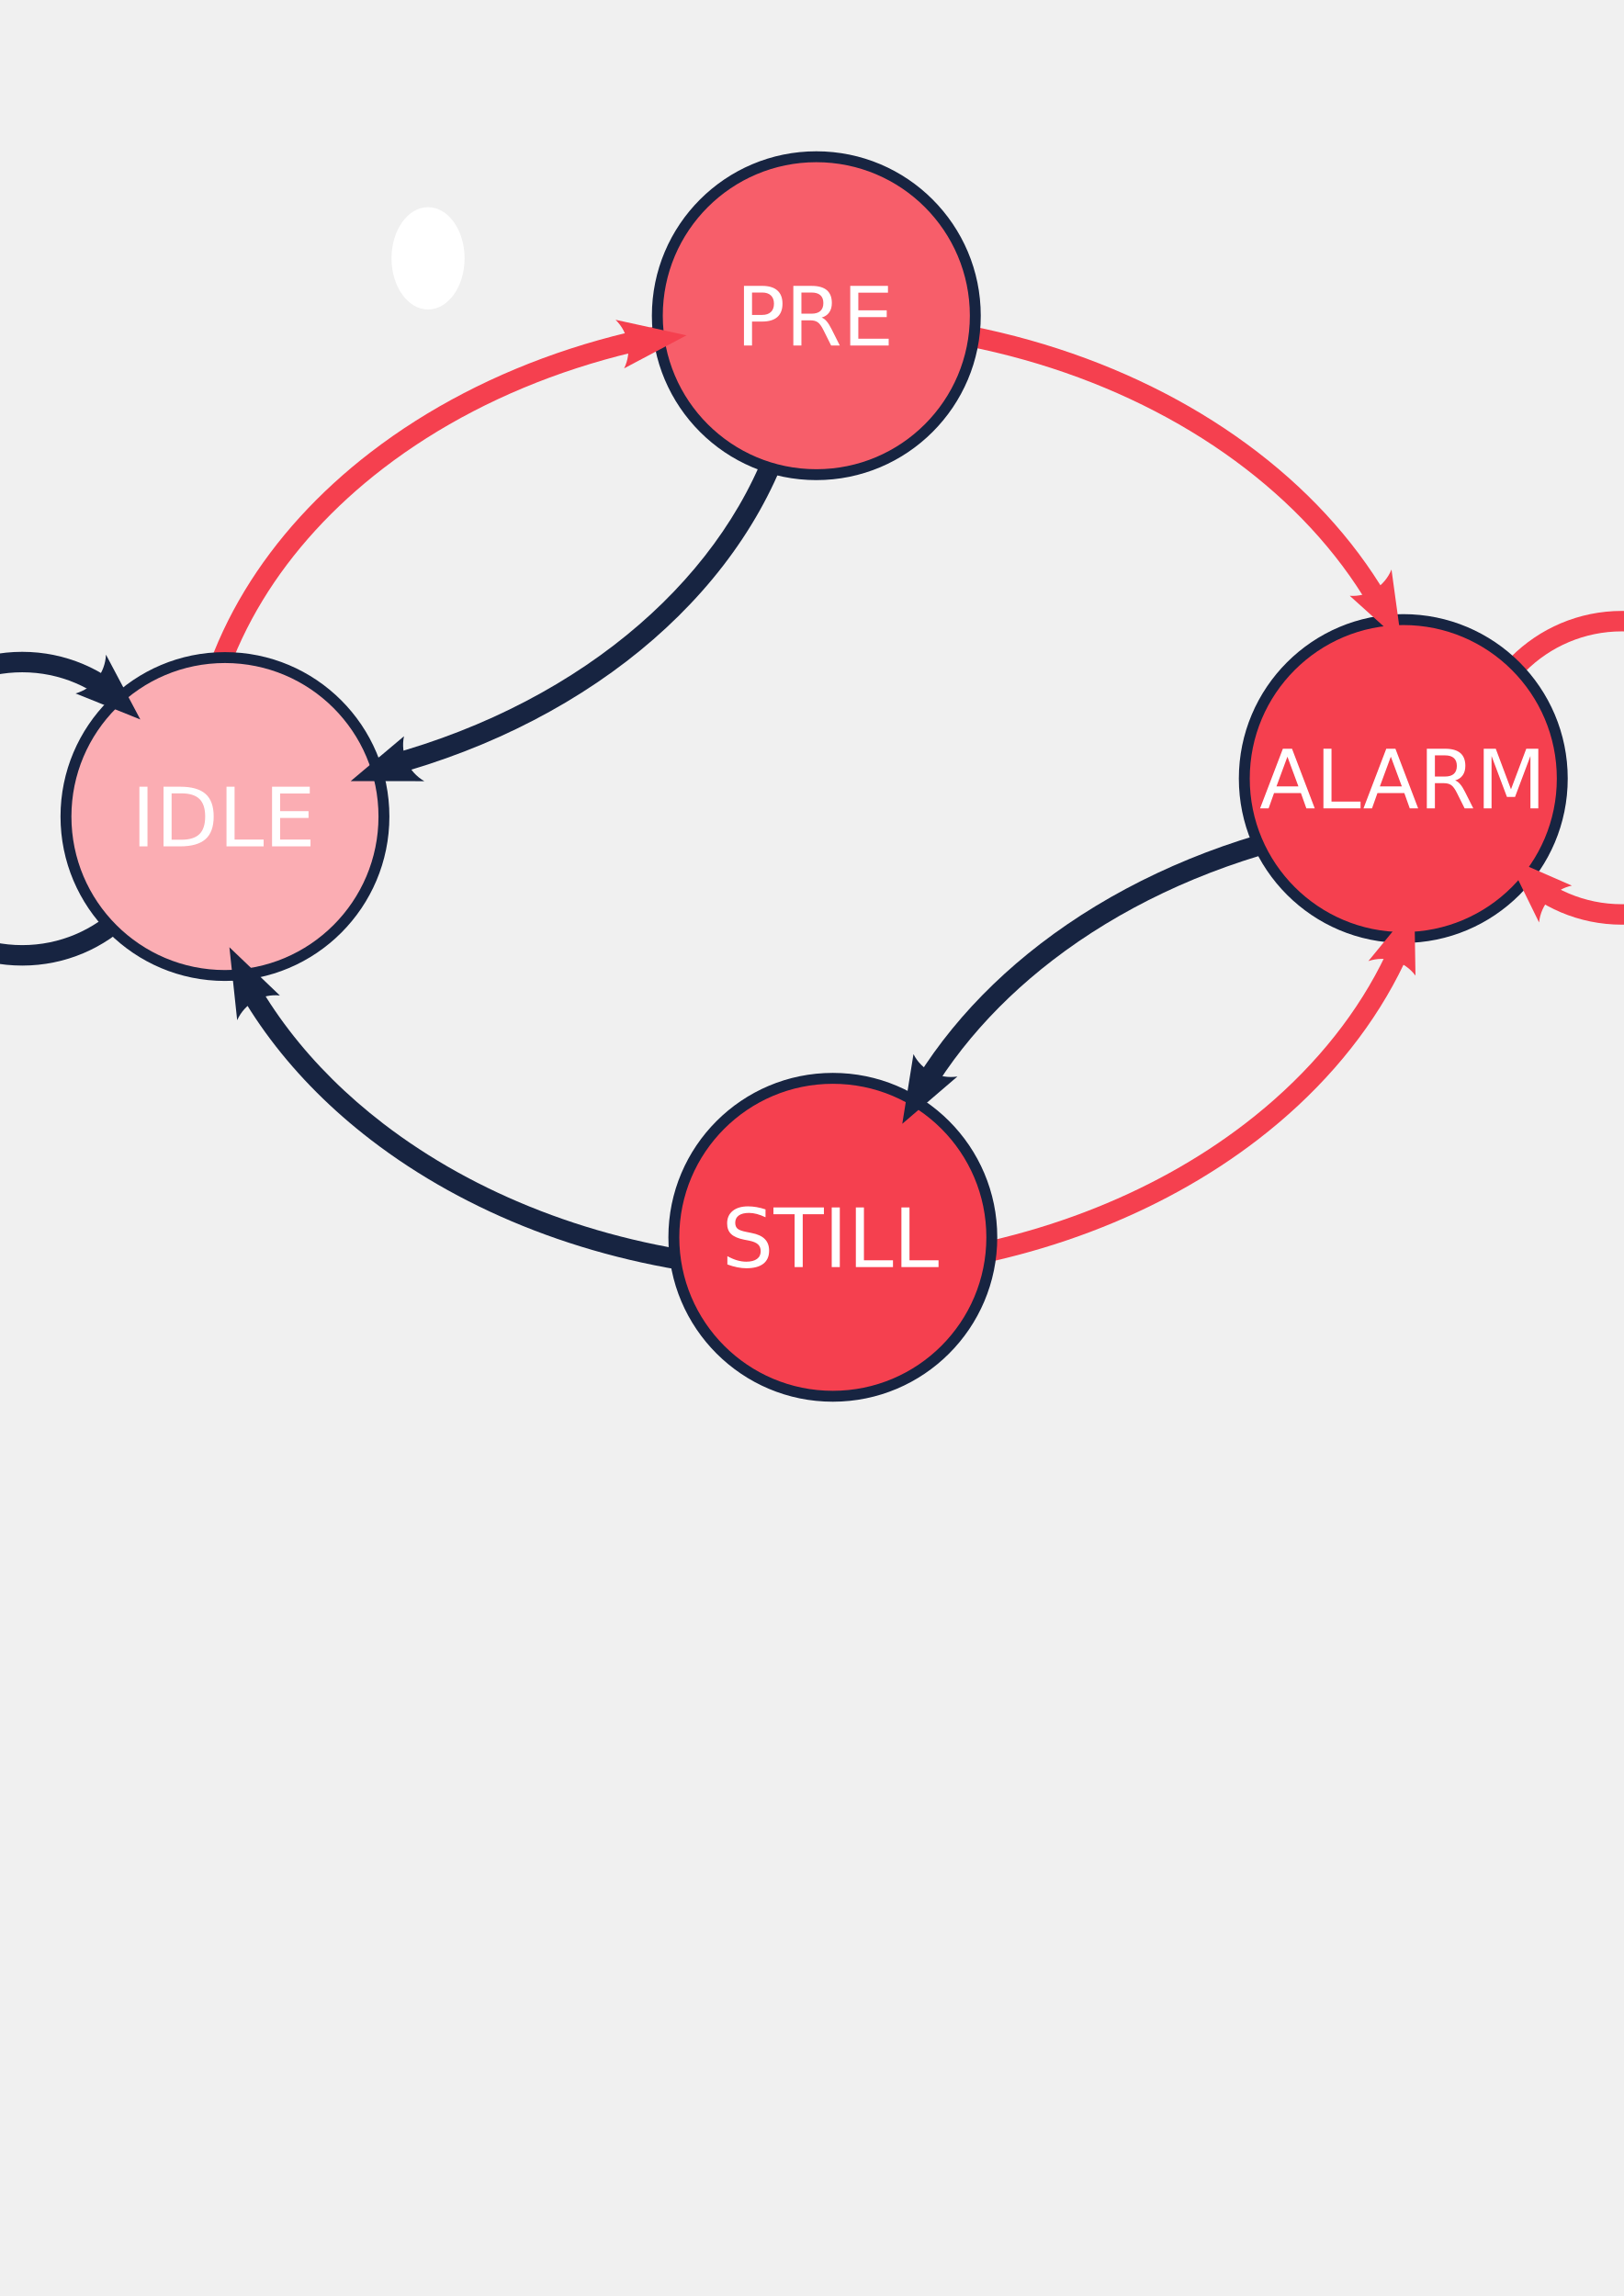
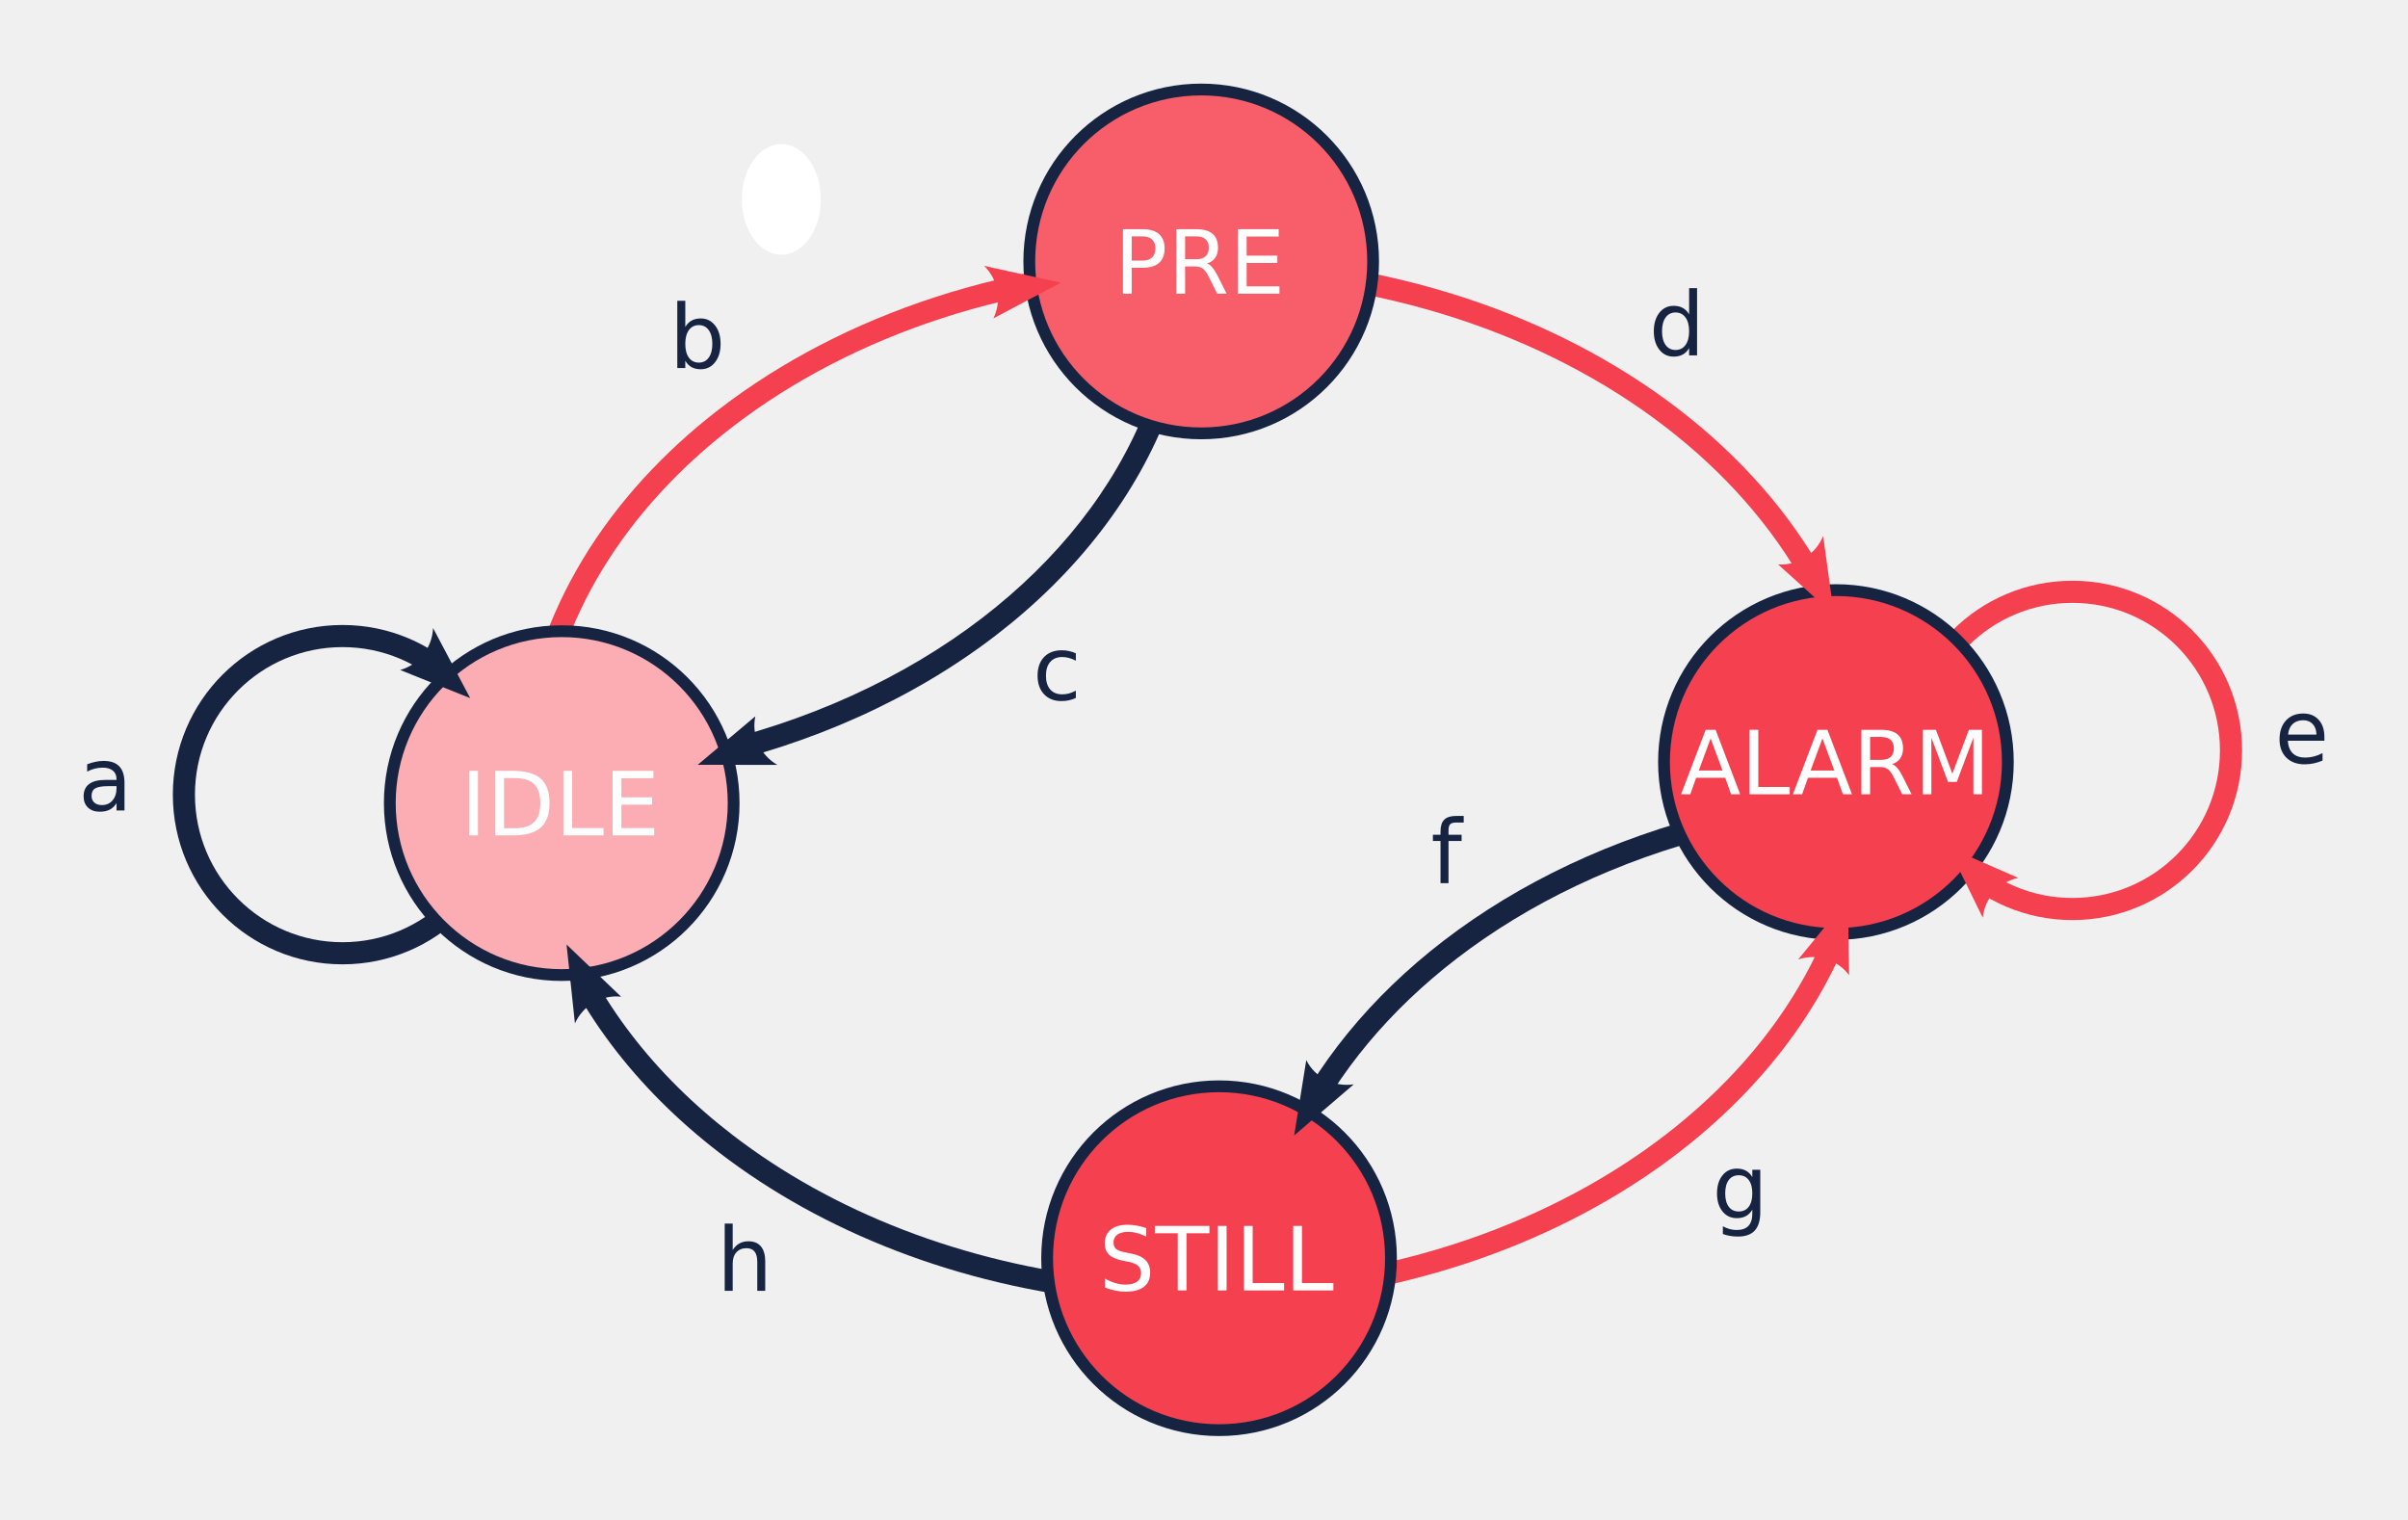
- <svg xmlns="http://www.w3.org/2000/svg" width="210mm" height="297mm" viewBox="0 0 210 297" version="1.1" id="svg8">
+ <svg xmlns="http://www.w3.org/2000/svg" width="288.006mm" height="181.749mm" viewBox="0 0 288.006 181.749" version="1.1" id="svg8">
  <defs id="defs2">
-     <marker style="overflow:visible;" id="marker4548" refX="0.0" refY="0.0" orient="auto">
-       <path transform="scale(0.3) rotate(180) translate(-2.3,0)" d="M 8.719,4.034 L -2.207,0.016 L 8.719,-4.002 C 6.973,-1.63 6.983,1.616 8.719,4.034 z " style="fill-rule:evenodd;stroke-width:0.625;stroke-linejoin:round;stroke:#000000;stroke-opacity:1;fill:#000000;fill-opacity:1" id="path4546" />
+     <marker style="overflow:visible" id="marker4548" refX="0" refY="0" orient="auto">
+       <path transform="matrix(-0.3,0,0,-0.3,0.69,0)" d="M 8.719,4.034 -2.207,0.016 8.719,-4.002 c -1.745,2.372 -1.735,5.617 -6e-7,8.035 z" style="fill:#000000;fill-opacity:1;fill-rule:evenodd;stroke:#000000;stroke-width:0.625;stroke-linejoin:round;stroke-opacity:1" id="path4546" />
    </marker>
-     <marker orient="auto" refY="0.0" refX="0.0" id="marker12260" style="overflow:visible;">
-       <path id="path12258" style="fill-rule:evenodd;stroke-width:0.625;stroke-linejoin:round;stroke:#000000;stroke-opacity:1;fill:#000000;fill-opacity:1" d="M 8.719,4.034 L -2.207,0.016 L 8.719,-4.002 C 6.973,-1.63 6.983,1.616 8.719,4.034 z " transform="scale(0.3) rotate(180) translate(-2.3,0)" />
+     <marker orient="auto" refY="0" refX="0" id="marker12260" style="overflow:visible">
+       <path id="path12258" style="fill:#000000;fill-opacity:1;fill-rule:evenodd;stroke:#000000;stroke-width:0.625;stroke-linejoin:round;stroke-opacity:1" d="M 8.719,4.034 -2.207,0.016 8.719,-4.002 c -1.745,2.372 -1.735,5.617 -6e-7,8.035 z" transform="matrix(-0.3,0,0,-0.3,0.69,0)" />
    </marker>
-     <marker orient="auto" refY="0.0" refX="0.0" id="marker12136" style="overflow:visible">
-       <path id="path12134" style="fill-rule:evenodd;stroke-width:0.625;stroke-linejoin:round;stroke:#000000;stroke-opacity:1;fill:#000000;fill-opacity:1" d="M 8.719,4.034 L -2.207,0.016 L 8.719,-4.002 C 6.973,-1.63 6.983,1.616 8.719,4.034 z " transform="scale(0.3) translate(-2.3,0)" />
+     <marker orient="auto" refY="0" refX="0" id="marker12136" style="overflow:visible">
+       <path id="path12134" style="fill:#000000;fill-opacity:1;fill-rule:evenodd;stroke:#000000;stroke-width:0.625;stroke-linejoin:round;stroke-opacity:1" d="M 8.719,4.034 -2.207,0.016 8.719,-4.002 c -1.745,2.372 -1.735,5.617 -6e-7,8.035 z" transform="matrix(0.3,0,0,0.3,-0.69,0)" />
    </marker>
-     <marker orient="auto" refY="0.0" refX="0.0" id="marker11310" style="overflow:visible;">
-       <path id="path11308" style="fill-rule:evenodd;stroke-width:0.625;stroke-linejoin:round;stroke:#000000;stroke-opacity:1;fill:#000000;fill-opacity:1" d="M 8.719,4.034 L -2.207,0.016 L 8.719,-4.002 C 6.973,-1.63 6.983,1.616 8.719,4.034 z " transform="scale(0.3) rotate(180) translate(-2.3,0)" />
+     <marker orient="auto" refY="0" refX="0" id="marker11310" style="overflow:visible">
+       <path id="path11308" style="fill:#000000;fill-opacity:1;fill-rule:evenodd;stroke:#000000;stroke-width:0.625;stroke-linejoin:round;stroke-opacity:1" d="M 8.719,4.034 -2.207,0.016 8.719,-4.002 c -1.745,2.372 -1.735,5.617 -6e-7,8.035 z" transform="matrix(-0.3,0,0,-0.3,0.69,0)" />
    </marker>
-     <marker style="overflow:visible;" id="marker6708" refX="0.0" refY="0.0" orient="auto">
-       <path transform="scale(0.3) rotate(180) translate(-2.3,0)" d="M 8.719,4.034 L -2.207,0.016 L 8.719,-4.002 C 6.973,-1.63 6.983,1.616 8.719,4.034 z " style="fill-rule:evenodd;stroke-width:0.625;stroke-linejoin:round;stroke:#000000;stroke-opacity:1;fill:#000000;fill-opacity:1" id="path6706" />
+     <marker style="overflow:visible" id="marker6708" refX="0" refY="0" orient="auto">
+       <path transform="matrix(-0.3,0,0,-0.3,0.69,0)" d="M 8.719,4.034 -2.207,0.016 8.719,-4.002 c -1.745,2.372 -1.735,5.617 -6e-7,8.035 z" style="fill:#000000;fill-opacity:1;fill-rule:evenodd;stroke:#000000;stroke-width:0.625;stroke-linejoin:round;stroke-opacity:1" id="path6706" />
    </marker>
-     <marker orient="auto" refY="0.0" refX="0.0" id="Arrow2Sstart" style="overflow:visible">
-       <path id="path4584" style="fill-rule:evenodd;stroke-width:0.625;stroke-linejoin:round;stroke:#000000;stroke-opacity:1;fill:#000000;fill-opacity:1" d="M 8.719,4.034 L -2.207,0.016 L 8.719,-4.002 C 6.973,-1.63 6.983,1.616 8.719,4.034 z " transform="scale(0.3) translate(-2.3,0)" />
+     <marker orient="auto" refY="0" refX="0" id="Arrow2Sstart" style="overflow:visible">
+       <path id="path4584" style="fill:#000000;fill-opacity:1;fill-rule:evenodd;stroke:#000000;stroke-width:0.625;stroke-linejoin:round;stroke-opacity:1" d="M 8.719,4.034 -2.207,0.016 8.719,-4.002 c -1.745,2.372 -1.735,5.617 -6e-7,8.035 z" transform="matrix(0.3,0,0,0.3,-0.69,0)" />
    </marker>
-     <marker style="overflow:visible;" id="marker6334" refX="0.0" refY="0.0" orient="auto">
-       <path transform="scale(0.3) rotate(180) translate(-2.3,0)" d="M 8.719,4.034 L -2.207,0.016 L 8.719,-4.002 C 6.973,-1.63 6.983,1.616 8.719,4.034 z " style="fill-rule:evenodd;stroke-width:0.625;stroke-linejoin:round;stroke:#000000;stroke-opacity:1;fill:#000000;fill-opacity:1" id="path6332" />
+     <marker style="overflow:visible" id="marker6334" refX="0" refY="0" orient="auto">
+       <path transform="matrix(-0.3,0,0,-0.3,0.69,0)" d="M 8.719,4.034 -2.207,0.016 8.719,-4.002 c -1.745,2.372 -1.735,5.617 -6e-7,8.035 z" style="fill:#000000;fill-opacity:1;fill-rule:evenodd;stroke:#000000;stroke-width:0.625;stroke-linejoin:round;stroke-opacity:1" id="path6332" />
    </marker>
-     <marker style="overflow:visible;" id="marker5056" refX="0.0" refY="0.0" orient="auto">
-       <path transform="scale(0.3) rotate(180) translate(-2.3,0)" d="M 8.719,4.034 L -2.207,0.016 L 8.719,-4.002 C 6.973,-1.63 6.983,1.616 8.719,4.034 z " style="fill-rule:evenodd;stroke-width:0.625;stroke-linejoin:round;stroke:#000000;stroke-opacity:1;fill:#000000;fill-opacity:1" id="path5054" />
-     </marker>
-     <marker orient="auto" refY="0.0" refX="0.0" id="Arrow2Send" style="overflow:visible;">
-       <path id="path4587" style="fill-rule:evenodd;stroke-width:0.625;stroke-linejoin:round;stroke:#000000;stroke-opacity:1;fill:#000000;fill-opacity:1" d="M 8.719,4.034 L -2.207,0.016 L 8.719,-4.002 C 6.973,-1.63 6.983,1.616 8.719,4.034 z " transform="scale(0.3) rotate(180) translate(-2.3,0)" />
+     <marker style="overflow:visible" id="marker5056" refX="0" refY="0" orient="auto">
+       <path transform="matrix(-0.3,0,0,-0.3,0.69,0)" d="M 8.719,4.034 -2.207,0.016 8.719,-4.002 c -1.745,2.372 -1.735,5.617 -6e-7,8.035 z" style="fill:#000000;fill-opacity:1;fill-rule:evenodd;stroke:#000000;stroke-width:0.625;stroke-linejoin:round;stroke-opacity:1" id="path5054" />
    </marker>
  </defs>
-   <g id="layer1">
+   <g id="layer1" transform="translate(38.09057,-9.570156)">
    <path style="color:#000000;font-style:normal;font-variant:normal;font-weight:normal;font-stretch:normal;font-size:medium;line-height:normal;font-family:sans-serif;font-variant-ligatures:normal;font-variant-position:normal;font-variant-caps:normal;font-variant-numeric:normal;font-variant-alternates:normal;font-feature-settings:normal;text-indent:0;text-align:start;text-decoration:none;text-decoration-line:none;text-decoration-style:solid;text-decoration-color:#000000;letter-spacing:normal;word-spacing:normal;text-transform:none;writing-mode:lr-tb;direction:ltr;text-orientation:mixed;dominant-baseline:auto;baseline-shift:baseline;text-anchor:start;white-space:normal;shape-padding:0;clip-rule:nonzero;display:inline;overflow:visible;visibility:visible;opacity:1;isolation:auto;mix-blend-mode:normal;color-interpolation:sRGB;color-interpolation-filters:linearRGB;solid-color:#000000;solid-opacity:1;vector-effect:none;fill:#172441;fill-opacity:1;fill-rule:nonzero;stroke:none;stroke-width:10;stroke-linecap:butt;stroke-linejoin:miter;stroke-miterlimit:4;stroke-dasharray:none;stroke-dashoffset:0;stroke-opacity:1;color-rendering:auto;image-rendering:auto;shape-rendering:auto;text-rendering:auto;enable-background:accumulate" d="m 100.998,449.84 c 14.147,41.396 42.372,78.306 80.293,107.441 46.567,35.779 107.786,60.002 176.02,66.963 v -10.062 c -66.092,-6.932 -125.22,-30.477 -169.928,-64.828 -35.612,-27.362 -62.037,-61.464 -75.809,-99.514 z" transform="scale(0.2645833)" id="path4539" />
    <path style="color:#000000;font-style:normal;font-variant:normal;font-weight:normal;font-stretch:normal;font-size:medium;line-height:normal;font-family:sans-serif;font-variant-ligatures:normal;font-variant-position:normal;font-variant-caps:normal;font-variant-numeric:normal;font-variant-alternates:normal;font-feature-settings:normal;text-indent:0;text-align:start;text-decoration:none;text-decoration-line:none;text-decoration-style:solid;text-decoration-color:#000000;letter-spacing:normal;word-spacing:normal;text-transform:none;writing-mode:lr-tb;direction:ltr;text-orientation:mixed;dominant-baseline:auto;baseline-shift:baseline;text-anchor:start;white-space:normal;shape-padding:0;clip-rule:nonzero;display:inline;overflow:visible;visibility:visible;opacity:1;isolation:auto;mix-blend-mode:normal;color-interpolation:sRGB;color-interpolation-filters:linearRGB;solid-color:#000000;solid-opacity:1;vector-effect:none;fill:#f5404f;fill-opacity:1;fill-rule:nonzero;stroke:none;stroke-width:10;stroke-linecap:butt;stroke-linejoin:miter;stroke-miterlimit:4;stroke-dasharray:none;stroke-dashoffset:0;stroke-opacity:1;color-rendering:auto;image-rendering:auto;shape-rendering:auto;text-rendering:auto;enable-background:accumulate" d="m 398.002,151.986 c -84.479,0 -161.055,26.265 -216.711,69.027 -50.715,38.966 -84.108,91.835 -89.639,150.752 h 10.039 c 5.487,-55.448 37.022,-105.421 85.691,-142.816 53.707,-41.265 128.216,-66.969 210.619,-66.969 82.403,-1e-5 156.906,25.703 210.613,66.969 53.707,41.265 86.553,97.849 86.553,160.201 0,62.353 -32.846,118.938 -86.553,160.203 -45.533,34.985 -106.018,58.771 -173.588,65.203 v 10.043 c 69.706,-6.455 132.286,-30.899 179.686,-67.318 55.656,-42.763 90.457,-102.261 90.457,-168.131 4e-5,-65.87 -34.801,-125.374 -90.457,-168.137 -55.656,-42.763 -132.232,-69.027 -216.711,-69.027 z" transform="scale(0.2645833)" id="path6965" />
    <circle r="18.97" cy="104.61" cx="2.874" id="circle6936" style="fill:none;fill-opacity:1;stroke:#172441;stroke-width:2.646;stroke-miterlimit:4;stroke-dasharray:none;stroke-opacity:1" />
    <circle style="fill:none;fill-opacity:1;stroke:#f5404f;stroke-width:2.646;stroke-miterlimit:4;stroke-dasharray:none;stroke-opacity:1" id="path6934" cx="209.777" cy="99.318" r="18.97" />
    <path style="color:#000000;font-style:normal;font-variant:normal;font-weight:normal;font-stretch:normal;font-size:medium;line-height:normal;font-family:sans-serif;font-variant-ligatures:normal;font-variant-position:normal;font-variant-caps:normal;font-variant-numeric:normal;font-variant-alternates:normal;font-feature-settings:normal;text-indent:0;text-align:start;text-decoration:none;text-decoration-line:none;text-decoration-style:solid;text-decoration-color:#000000;letter-spacing:normal;word-spacing:normal;text-transform:none;writing-mode:lr-tb;direction:ltr;text-orientation:mixed;dominant-baseline:auto;baseline-shift:baseline;text-anchor:start;white-space:normal;shape-padding:0;clip-rule:nonzero;display:inline;overflow:visible;visibility:visible;opacity:1;isolation:auto;mix-blend-mode:normal;color-interpolation:sRGB;color-interpolation-filters:linearRGB;solid-color:#000000;solid-opacity:1;vector-effect:none;fill:#172441;fill-opacity:1;fill-rule:nonzero;stroke:none;stroke-width:10;stroke-linecap:butt;stroke-linejoin:miter;stroke-miterlimit:4;stroke-dasharray:none;stroke-dashoffset:0;stroke-opacity:1;color-rendering:auto;image-rendering:auto;shape-rendering:auto;text-rendering:auto;enable-background:accumulate" d="m 632.143,403.498 c -47.092,11.543 -89.299,31.607 -123.566,57.936 -32.625,25.067 -58.067,55.89 -73.549,90.371 h 10.967 c 14.877,-31.191 38.479,-59.238 68.678,-82.441 32.492,-24.965 72.609,-44.217 117.471,-55.543 z" transform="scale(0.2645833)" id="path6858" />
    <path style="color:#000000;font-style:normal;font-variant:normal;font-weight:normal;font-stretch:normal;font-size:medium;line-height:normal;font-family:sans-serif;font-variant-ligatures:normal;font-variant-position:normal;font-variant-caps:normal;font-variant-numeric:normal;font-variant-alternates:normal;font-feature-settings:normal;text-indent:0;text-align:start;text-decoration:none;text-decoration-line:none;text-decoration-style:solid;text-decoration-color:#000000;letter-spacing:normal;word-spacing:normal;text-transform:none;writing-mode:lr-tb;direction:ltr;text-orientation:mixed;dominant-baseline:auto;baseline-shift:baseline;text-anchor:start;white-space:normal;shape-padding:0;clip-rule:nonzero;display:inline;overflow:visible;visibility:visible;opacity:1;isolation:auto;mix-blend-mode:normal;color-interpolation:sRGB;color-interpolation-filters:linearRGB;solid-color:#000000;solid-opacity:1;vector-effect:none;fill:#172441;fill-opacity:1;fill-rule:nonzero;stroke:none;stroke-width:10;stroke-linecap:butt;stroke-linejoin:miter;stroke-miterlimit:4;stroke-dasharray:none;stroke-dashoffset:0;stroke-opacity:1;color-rendering:auto;image-rendering:auto;shape-rendering:auto;text-rendering:auto;enable-background:accumulate" d="m 373.939,221.092 c -14.239,35.977 -39.859,68.243 -73.857,94.365 -35.173,27.025 -79.266,47.368 -128.654,58.193 v 10.236 c 51.599,-10.989 97.79,-32.102 134.75,-60.5 36.342,-27.923 63.782,-62.986 78.455,-102.295 z" transform="scale(0.2645833)" id="path6864" />
-     <flowRoot xml:space="preserve" id="flowRoot4538" style="fill:black;stroke:none;stroke-opacity:1;stroke-width:1px;stroke-linejoin:miter;stroke-linecap:butt;fill-opacity:1;font-family:sans-serif;font-style:normal;font-weight:normal;font-size:40px;line-height:125%;letter-spacing:0px;word-spacing:0px">
+     <flowRoot xml:space="preserve" id="flowRoot4538" style="font-style:normal;font-weight:normal;font-size:40px;line-height:125%;font-family:sans-serif;letter-spacing:0px;word-spacing:0px;fill:#000000;fill-opacity:1;stroke:none;stroke-width:1px;stroke-linecap:butt;stroke-linejoin:miter;stroke-opacity:1">
      <flowRegion id="flowRegion4540">
        <rect id="rect4542" width="237.143" height="317.143" x="541.429" y="142.52" />
      </flowRegion>
      <flowPara id="flowPara4544" />
    </flowRoot>
-     <path style="fill:none;fill-rule:evenodd;stroke:#000000;stroke-width:2.646;stroke-linecap:butt;stroke-linejoin:miter;stroke-miterlimit:4;stroke-dasharray:none;stroke-opacity:1;marker-end:url(#Arrow2Send)" d="m 297.952,88.884 c 0,0 2.584,-12.343 15.539,-21.987 12.379,-9.215 30.763,-7.117 30.763,-7.117" id="path4552" />
-     <ellipse style="fill:#ffffff;fill-opacity:1;stroke:none;stroke-width:2.646;stroke-miterlimit:4;stroke-dasharray:none;stroke-opacity:1" id="path12486" cx="423.716" cy="134.5" rx="1.134" ry="29.482" />
-     <ellipse style="fill:#ffffff;fill-opacity:1;stroke:none;stroke-width:2.646;stroke-miterlimit:4;stroke-dasharray:none;stroke-opacity:1" id="path12488" cx="425.795" cy="130.72" rx="2.457" ry="2.646" />
-     <ellipse style="fill:#ffffff;fill-opacity:1;stroke:none;stroke-width:2.646;stroke-miterlimit:4;stroke-dasharray:none;stroke-opacity:1" id="path12490" cx="447.907" cy="154.533" rx="24.568" ry="21.167" />
    <ellipse style="fill:#ffffff;fill-opacity:1;stroke:none;stroke-width:2.646;stroke-miterlimit:4;stroke-dasharray:none;stroke-opacity:1" id="path12492" cx="55.362" cy="33.416" rx="4.725" ry="6.615" />
-     <path id="path16451" d="m 409.559,71.527 c -13.454,2.936 -25.498,8.481 -35.16,15.904 -4.017,3.086 -7.62,6.505 -10.74,10.194 l 2.038,1.677 c 2.987,-3.524 6.444,-6.8 10.314,-9.773 9.32,-7.161 21.008,-12.551 34.101,-15.412 z" style="color:#000000;font-style:normal;font-variant:normal;font-weight:normal;font-stretch:normal;font-size:medium;line-height:normal;font-family:sans-serif;font-variant-ligatures:normal;font-variant-position:normal;font-variant-caps:normal;font-variant-numeric:normal;font-variant-alternates:normal;font-feature-settings:normal;text-indent:0;text-align:start;text-decoration:none;text-decoration-line:none;text-decoration-style:solid;text-decoration-color:#000000;letter-spacing:normal;word-spacing:normal;text-transform:none;writing-mode:lr-tb;direction:ltr;text-orientation:mixed;dominant-baseline:auto;baseline-shift:baseline;text-anchor:start;white-space:normal;shape-padding:0;clip-rule:nonzero;display:inline;overflow:visible;visibility:visible;opacity:1;isolation:auto;mix-blend-mode:normal;color-interpolation:sRGB;color-interpolation-filters:linearRGB;solid-color:#000000;solid-opacity:1;vector-effect:none;fill:#000000;fill-opacity:1;fill-rule:nonzero;stroke:none;stroke-width:2.646;stroke-linecap:butt;stroke-linejoin:miter;stroke-miterlimit:4;stroke-dasharray:none;stroke-dashoffset:0;stroke-opacity:1;color-rendering:auto;image-rendering:auto;shape-rendering:auto;text-rendering:auto;enable-background:accumulate" />
-     <path id="path16449" d="m 459.436,72.902 -0.753,2.54 c 10.942,3.055 20.742,7.912 28.78,14.088 5.425,4.168 10.042,8.929 13.681,14.138 l 2.125,-1.565 c -3.8,-5.429 -8.598,-10.371 -14.195,-14.671 -8.319,-6.392 -18.407,-11.39 -29.639,-14.53 z" style="color:#000000;font-style:normal;font-variant:normal;font-weight:normal;font-stretch:normal;font-size:medium;line-height:normal;font-family:sans-serif;font-variant-ligatures:normal;font-variant-position:normal;font-variant-caps:normal;font-variant-numeric:normal;font-variant-alternates:normal;font-feature-settings:normal;text-indent:0;text-align:start;text-decoration:none;text-decoration-line:none;text-decoration-style:solid;text-decoration-color:#000000;letter-spacing:normal;word-spacing:normal;text-transform:none;writing-mode:lr-tb;direction:ltr;text-orientation:mixed;dominant-baseline:auto;baseline-shift:baseline;text-anchor:start;white-space:normal;shape-padding:0;clip-rule:nonzero;display:inline;overflow:visible;visibility:visible;opacity:1;isolation:auto;mix-blend-mode:normal;color-interpolation:sRGB;color-interpolation-filters:linearRGB;solid-color:#000000;solid-opacity:1;vector-effect:none;fill:#000000;fill-opacity:1;fill-rule:nonzero;stroke:none;stroke-width:2.646;stroke-linecap:butt;stroke-linejoin:miter;stroke-miterlimit:4;stroke-dasharray:none;stroke-dashoffset:0;stroke-opacity:1;color-rendering:auto;image-rendering:auto;shape-rendering:auto;text-rendering:auto;enable-background:accumulate" />
-     <path id="path16443" d="m 354.843,144.498 -2.535,0.744 c 3.378,12.061 11.231,22.815 22.091,31.159 7.543,5.795 16.54,10.442 26.523,13.6 l 0.753,-2.54 c -9.689,-3.071 -18.398,-7.574 -25.666,-13.158 -10.495,-8.063 -17.972,-18.339 -21.168,-29.805 z" style="color:#000000;font-style:normal;font-variant:normal;font-weight:normal;font-stretch:normal;font-size:medium;line-height:normal;font-family:sans-serif;font-variant-ligatures:normal;font-variant-position:normal;font-variant-caps:normal;font-variant-numeric:normal;font-variant-alternates:normal;font-feature-settings:normal;text-indent:0;text-align:start;text-decoration:none;text-decoration-line:none;text-decoration-style:solid;text-decoration-color:#000000;letter-spacing:normal;word-spacing:normal;text-transform:none;writing-mode:lr-tb;direction:ltr;text-orientation:mixed;dominant-baseline:auto;baseline-shift:baseline;text-anchor:start;white-space:normal;shape-padding:0;clip-rule:nonzero;display:inline;overflow:visible;visibility:visible;opacity:1;isolation:auto;mix-blend-mode:normal;color-interpolation:sRGB;color-interpolation-filters:linearRGB;solid-color:#000000;solid-opacity:1;vector-effect:none;fill:#000000;fill-opacity:1;fill-rule:nonzero;stroke:none;stroke-width:2.646;stroke-linecap:butt;stroke-linejoin:miter;stroke-miterlimit:4;stroke-dasharray:none;stroke-dashoffset:0;stroke-opacity:1;color-rendering:auto;image-rendering:auto;shape-rendering:auto;text-rendering:auto;enable-background:accumulate" />
-     <path id="path16441" d="m 504.15,155.361 c -3.945,7.106 -9.635,13.524 -16.687,18.942 -10.058,7.728 -22.877,13.39 -37.239,16.04 l 0.452,2.609 c 14.76,-2.717 27.968,-8.538 38.398,-16.551 7.288,-5.6 13.222,-12.286 17.36,-19.722 z" style="color:#000000;font-style:normal;font-variant:normal;font-weight:normal;font-stretch:normal;font-size:medium;line-height:normal;font-family:sans-serif;font-variant-ligatures:normal;font-variant-position:normal;font-variant-caps:normal;font-variant-numeric:normal;font-variant-alternates:normal;font-feature-settings:normal;text-indent:0;text-align:start;text-decoration:none;text-decoration-line:none;text-decoration-style:solid;text-decoration-color:#000000;letter-spacing:normal;word-spacing:normal;text-transform:none;writing-mode:lr-tb;direction:ltr;text-orientation:mixed;dominant-baseline:auto;baseline-shift:baseline;text-anchor:start;white-space:normal;shape-padding:0;clip-rule:nonzero;display:inline;overflow:visible;visibility:visible;opacity:1;isolation:auto;mix-blend-mode:normal;color-interpolation:sRGB;color-interpolation-filters:linearRGB;solid-color:#000000;solid-opacity:1;vector-effect:none;fill:#000000;fill-opacity:1;fill-rule:nonzero;stroke:none;stroke-width:2.646;stroke-linecap:butt;stroke-linejoin:miter;stroke-miterlimit:4;stroke-dasharray:none;stroke-dashoffset:0;stroke-opacity:1;color-rendering:auto;image-rendering:auto;shape-rendering:auto;text-rendering:auto;enable-background:accumulate" />
-     <g id="g13123" transform="matrix(-1,0,0,1,330.1635,78.0427)">
-       <path id="rect13114" d="m 18.804,39.743 1e-6,12.562 -6.281,-6.281 z" style="fill:#f5404f;fill-opacity:1;stroke:none;stroke-width:6.198;stroke-miterlimit:4;stroke-dasharray:none;stroke-opacity:1" />
-       <path id="rect13118" d="m 10.253,37.708 h 5.764 v 16.111 h -5.764 z" style="fill:#0000ff;fill-opacity:0.545;stroke:none;stroke-width:3.956;stroke-miterlimit:4;stroke-dasharray:none;stroke-opacity:1" />
-     </g>
-     <path id="path16415" d="m 449.753,196.415 c 0,0 -2.619,-12.285 -2.619,-12.285 0,0 -4.847,7.271 -4.847,7.271 0,0 7.466,5.014 7.466,5.014" style="fill:#f5404f;fill-opacity:1;stroke:none;stroke-width:6.198;stroke-miterlimit:4;stroke-dasharray:none;stroke-opacity:1" />
-     <path id="path16399" d="m 348.766,149.568 c 0,0 11.813,-4.266 11.813,-4.266 0,0 -7.552,-3.889 -7.552,-3.889 0,0 -4.261,8.155 -4.261,8.155" style="fill:#f5404f;fill-opacity:1;stroke:none;stroke-width:6.198;stroke-miterlimit:4;stroke-dasharray:none;stroke-opacity:1" />
-     <path id="path16385" d="m 406.38,69.725 c 0,0 2.501,8.031 2.501,8.031 0,0 3.694,-4.886 3.694,-4.886 0,0 -6.195,-3.145 -6.195,-3.145" style="fill:#000000;fill-opacity:1;stroke:none;stroke-width:4.526;stroke-miterlimit:4;stroke-dasharray:none;stroke-opacity:1" />
-     <path id="path16371" d="m 505.392,97.081 c 0,0 -10.115,7.446 -10.115,7.446 0,0 8.604,1.422 8.604,1.422 0,0 1.512,-8.867 1.512,-8.867" style="fill:#f5404f;fill-opacity:1;stroke:none;stroke-width:6.198;stroke-miterlimit:4;stroke-dasharray:none;stroke-opacity:1" />
-     <path style="fill:none;fill-opacity:1;stroke:#000000;stroke-width:2.646;stroke-miterlimit:4;stroke-dasharray:none;stroke-opacity:1" d="m 444.504,-29.069 a 79.948,61.427 0 0 1 -79.948,61.427 79.948,61.427 0 0 1 -79.948,-61.427 79.948,61.427 0 0 1 79.948,-61.427 79.948,61.427 0 0 1 79.948,61.427 z" id="path12496-6" />
-     <path id="rect4541" d="m 338.226,66.147 16.17,5.859 -16.17,5.859 z" style="fill:#000000;fill-opacity:1;stroke:none;stroke-width:0.443;stroke-miterlimit:4;stroke-dasharray:none;stroke-opacity:1" />
-     <g id="g4565" transform="translate(309.6592,29.39965)">
-       <g id="g4550" transform="translate(2.405426,109.8478)">
-         <path d="M 10.515,36.387 18.77,40.539 9.791,42.724 C 11.382,41.011 11.666,38.45 10.515,36.387 Z" style="fill:#000000;fill-opacity:1;fill-rule:evenodd;stroke:#000000;stroke-width:0.496;stroke-linejoin:round;stroke-opacity:1" id="path4557" />
-       </g>
-       <path style="fill:#0050ff;fill-opacity:0.721;stroke:none;stroke-width:1;stroke-miterlimit:4;stroke-dasharray:none;stroke-opacity:1" d="m 17.34,143.683 h 6.567 v 12.946 h -6.567 z" id="rect4559" />
-     </g>
    <circle style="fill:#fbadb3;fill-opacity:1;fill-rule:evenodd;stroke:#172441;stroke-width:1.411;stroke-linecap:butt;stroke-linejoin:miter;stroke-miterlimit:4;stroke-dasharray:none;stroke-opacity:1" id="path3336" cx="29.094" cy="105.623" r="20.562" />
    <g aria-label="IDLE" style="font-style:normal;font-weight:normal;font-size:10.583px;line-height:125%;font-family:sans-serif;letter-spacing:0px;word-spacing:0px;fill:#ffffff;fill-opacity:1;stroke:none;stroke-width:0.265px;stroke-linecap:butt;stroke-linejoin:miter;stroke-opacity:1" id="text4505" transform="translate(8.001969,-118.1761)">
      <path d="m 10.028,219.942 h 1.044 v 7.715 H 10.028 Z" style="font-size:10.583px;fill:#ffffff;fill-opacity:1;stroke-width:0.265px" id="path6773" />
      <path d="m 14.193,220.8 v 6 h 1.261 q 1.597,0 2.336,-0.723 0.744,-0.723 0.744,-2.284 0,-1.55 -0.744,-2.269 -0.739,-0.723 -2.336,-0.723 z m -1.044,-0.858 h 2.145 q 2.243,0 3.292,0.935 1.049,0.93 1.049,2.915 0,1.995 -1.054,2.93 -1.054,0.935 -3.287,0.935 h -2.145 z" style="font-size:10.583px;fill:#ffffff;fill-opacity:1;stroke-width:0.265px" id="path6775" />
      <path d="m 21.293,219.942 h 1.044 v 6.837 h 3.757 v 0.878 h -4.801 z" style="font-size:10.583px;fill:#ffffff;fill-opacity:1;stroke-width:0.265px" id="path6777" />
      <path d="m 27.184,219.942 h 4.878 v 0.878 H 28.228 v 2.284 h 3.674 v 0.878 H 28.228 v 2.796 h 3.927 v 0.878 h -4.971 z" style="font-size:10.583px;fill:#ffffff;fill-opacity:1;stroke-width:0.265px" id="path6779" />
    </g>
    <circle r="20.562" cy="40.838" cx="105.578" id="circle4526" style="fill:#f75e6a;fill-opacity:1;fill-rule:evenodd;stroke:#172441;stroke-width:1.411;stroke-linecap:butt;stroke-linejoin:miter;stroke-miterlimit:4;stroke-dasharray:none;stroke-opacity:1" />
    <g aria-label="PRE" style="font-style:normal;font-weight:normal;font-size:10.583px;line-height:125%;font-family:sans-serif;letter-spacing:0px;word-spacing:0px;fill:#ffffff;fill-opacity:1;stroke:none;stroke-width:0.265px;stroke-linecap:butt;stroke-linejoin:miter;stroke-opacity:1" id="text4530" transform="translate(7.472802,-122.4094)">
      <path d="m 89.79,160.247 v 2.899 h 1.313 q 0.729,0 1.127,-0.377 0.398,-0.377 0.398,-1.075 0,-0.692 -0.398,-1.07 -0.398,-0.377 -1.127,-0.377 z M 88.747,159.389 h 2.356 q 1.297,0 1.959,0.589 0.667,0.584 0.667,1.716 0,1.142 -0.667,1.726 -0.661,0.584 -1.959,0.584 h -1.313 v 3.101 H 88.747 Z" style="font-size:10.583px;fill:#ffffff;fill-opacity:1;stroke-width:0.265px" id="path6782" />
      <path d="m 98.792,163.487 q 0.336,0.114 0.651,0.486 0.32,0.372 0.641,1.023 l 1.059,2.108 h -1.121 l -0.987,-1.979 q -0.382,-0.775 -0.744,-1.028 -0.357,-0.253 -0.977,-0.253 h -1.137 v 3.261 h -1.044 v -7.715 h 2.356 q 1.323,0 1.974,0.553 0.651,0.553 0.651,1.669 0,0.729 -0.341,1.209 -0.336,0.481 -0.982,0.667 z m -2.615,-3.24 v 2.739 h 1.313 q 0.754,0 1.137,-0.346 0.388,-0.351 0.388,-1.028 0,-0.677 -0.388,-1.018 -0.382,-0.346 -1.137,-0.346 z" style="font-size:10.583px;fill:#ffffff;fill-opacity:1;stroke-width:0.265px" id="path6784" />
      <path d="m 102.493,159.389 h 4.878 v 0.878 h -3.834 v 2.284 h 3.674 v 0.878 h -3.674 v 2.796 h 3.927 v 0.878 h -4.971 z" style="font-size:10.583px;fill:#ffffff;fill-opacity:1;stroke-width:0.265px" id="path6786" />
    </g>
    <g id="g6985">
      <g transform="translate(10.11863,-122.4094)" id="g6818">
        <circle style="fill:#f5404f;fill-opacity:1;fill-rule:evenodd;stroke:#172441;stroke-width:1.411;stroke-linecap:butt;stroke-linejoin:miter;stroke-miterlimit:4;stroke-dasharray:none;stroke-opacity:1" id="circle4546" cx="97.594" cy="282.461" r="20.562" />
        <g aria-label="STILL" style="font-style:normal;font-weight:normal;font-size:10.583px;line-height:125%;font-family:sans-serif;letter-spacing:0px;word-spacing:0px;fill:#ffffff;fill-opacity:1;stroke:none;stroke-width:0.265px;stroke-linecap:butt;stroke-linejoin:miter;stroke-opacity:1" id="text4550">
          <path d="m 88.889,278.852 v 1.018 q -0.594,-0.284 -1.121,-0.424 -0.527,-0.14 -1.018,-0.14 -0.853,0 -1.318,0.331 -0.46,0.331 -0.46,0.941 0,0.512 0.305,0.775 0.31,0.258 1.168,0.419 l 0.63,0.129 q 1.168,0.222 1.721,0.785 0.558,0.558 0.558,1.499 0,1.121 -0.754,1.7 -0.749,0.579 -2.201,0.579 -0.548,0 -1.168,-0.124 -0.615,-0.124 -1.276,-0.367 v -1.075 q 0.636,0.357 1.245,0.537 0.61,0.181 1.199,0.181 0.894,0 1.38,-0.351 0.486,-0.351 0.486,-1.003 0,-0.568 -0.351,-0.889 -0.346,-0.32 -1.142,-0.481 L 86.135,282.769 q -1.168,-0.233 -1.69,-0.729 -0.522,-0.496 -0.522,-1.38 0,-1.023 0.718,-1.612 0.723,-0.589 1.99,-0.589 0.543,0 1.106,0.098 0.563,0.098 1.152,0.295 z" style="font-size:10.583px;fill:#ffffff;fill-opacity:1;stroke-width:0.265px" id="path6800" />
          <path d="m 89.913,278.598 h 6.527 v 0.878 h -2.739 v 6.837 h -1.049 v -6.837 h -2.739 z" style="font-size:10.583px;fill:#ffffff;fill-opacity:1;stroke-width:0.265px" id="path6802" />
          <path d="m 97.452,278.598 h 1.044 v 7.715 h -1.044 z" style="font-size:10.583px;fill:#ffffff;fill-opacity:1;stroke-width:0.265px" id="path6804" />
          <path d="m 100.573,278.598 h 1.044 v 6.837 h 3.757 v 0.878 h -4.801 z" style="font-size:10.583px;fill:#ffffff;fill-opacity:1;stroke-width:0.265px" id="path6806" />
          <path d="m 106.465,278.598 h 1.044 v 6.837 h 3.757 v 0.878 h -4.801 z" style="font-size:10.583px;fill:#ffffff;fill-opacity:1;stroke-width:0.265px" id="path6808" />
        </g>
      </g>
    </g>
    <g id="g7003">
      <g id="g6952">
        <circle style="fill:#f5404f;fill-opacity:1;fill-rule:evenodd;stroke:#172441;stroke-width:1.411;stroke-linecap:butt;stroke-linejoin:miter;stroke-miterlimit:4;stroke-dasharray:none;stroke-opacity:1" id="circle4532" cx="181.493" cy="100.71" r="20.562" />
        <g aria-label="ALARM" style="font-style:normal;font-weight:normal;font-size:10.583px;line-height:125%;font-family:sans-serif;letter-spacing:0px;word-spacing:0px;fill:#ffffff;fill-opacity:1;stroke:none;stroke-width:0.265px;stroke-linecap:butt;stroke-linejoin:miter;stroke-opacity:1" id="text4536" transform="translate(3.768659,-124.5261)">
          <path d="m 162.739,222.407 -1.416,3.84 h 2.837 z m -0.589,-1.028 h 1.183 l 2.94,7.715 h -1.085 l -0.703,-1.979 h -3.478 l -0.703,1.979 h -1.101 z" style="font-size:10.583px;fill:#ffffff;fill-opacity:1;stroke-width:0.265px" id="path6789" />
          <path d="m 167.395,221.378 h 1.044 v 6.837 h 3.757 v 0.878 h -4.801 z" style="font-size:10.583px;fill:#ffffff;fill-opacity:1;stroke-width:0.265px" id="path6791" />
          <path d="m 176.113,222.407 -1.416,3.84 h 2.837 z m -0.589,-1.028 h 1.183 l 2.94,7.715 h -1.085 l -0.703,-1.979 h -3.478 l -0.703,1.979 h -1.101 z" style="font-size:10.583px;fill:#ffffff;fill-opacity:1;stroke-width:0.265px" id="path6793" />
          <path d="m 184.428,225.476 q 0.336,0.114 0.651,0.486 0.32,0.372 0.641,1.023 l 1.059,2.108 h -1.121 l -0.987,-1.979 q -0.382,-0.775 -0.744,-1.028 -0.357,-0.253 -0.977,-0.253 h -1.137 v 3.261 h -1.044 v -7.715 h 2.356 q 1.323,0 1.974,0.553 0.651,0.553 0.651,1.669 0,0.729 -0.341,1.209 -0.336,0.481 -0.982,0.667 z m -2.615,-3.24 v 2.739 h 1.313 q 0.754,0 1.137,-0.346 0.388,-0.351 0.388,-1.028 0,-0.677 -0.388,-1.018 -0.382,-0.346 -1.137,-0.346 z" style="font-size:10.583px;fill:#ffffff;fill-opacity:1;stroke-width:0.265px" id="path6795" />
          <path d="m 188.128,221.378 h 1.555 l 1.969,5.25 1.979,-5.25 h 1.555 v 7.715 h -1.018 v -6.775 l -1.99,5.292 H 191.13 l -1.99,-5.292 v 6.775 h -1.013 z" style="font-size:10.583px;fill:#ffffff;fill-opacity:1;stroke-width:0.265px" id="path6797" />
        </g>
      </g>
    </g>
    <path style="fill:#f5404f;fill-opacity:1;fill-rule:evenodd;stroke:none;stroke-width:0.496;stroke-linejoin:round;stroke-opacity:1" d="m 176.975,124.322 c 0,0 5.948,-7.252 5.948,-7.252 0,0 0.146,9.133 0.146,9.133 -1.39,-1.879 -3.854,-2.631 -6.094,-1.881 0,0 0,0 0,0" id="path6854" />
    <path style="fill:#172441;fill-opacity:1;fill-rule:evenodd;stroke:none;stroke-width:0.496;stroke-linejoin:round;stroke-opacity:1" d="m 30.674,131.966 c 0,0 -1.005,-9.436 -1.005,-9.436 0,0 6.525,6.242 6.525,6.242 -2.323,-0.256 -4.549,1.041 -5.519,3.195 0,0 0,0 0,0" id="path6852" />
    <path style="fill:#f5404f;fill-opacity:1;fill-rule:evenodd;stroke:none;stroke-width:0.496;stroke-linejoin:round;stroke-opacity:1" d="m 179.967,73.673 c 0,0 1.294,9.431 1.294,9.431 0,0 -6.693,-6.036 -6.693,-6.036 2.331,0.171 4.507,-1.207 5.399,-3.395 0,0 0,0 0,0" id="path6690" />
    <path style="fill:#f5404f;fill-opacity:1;fill-rule:evenodd;stroke:none;stroke-width:0.496;stroke-linejoin:round;stroke-opacity:1" d="m 79.613,41.367 c 0,0 9.175,2.012 9.175,2.012 0,0 -8.067,4.269 -8.067,4.269 1.037,-2.095 0.582,-4.63 -1.108,-6.281 0,0 0,0 0,0" id="path6850" />
-     <path id="path6876" d="m 267.04,160.551 h 35.53 v 42.522 h -35.53 z" style="fill:#5840f5;fill-opacity:0.475;stroke:none;stroke-width:2.646;stroke-miterlimit:4;stroke-dasharray:none;stroke-opacity:1" />
    <path id="path6928" d="m 123.826,139.253 c 0,0 -7.129,6.115 -7.129,6.115 0,0 1.447,-9.011 1.447,-9.011 1.048,2.089 3.347,3.252 5.682,2.896 0,0 0,0 0,0" style="fill:#172441;fill-opacity:1;fill-rule:evenodd;stroke:none;stroke-width:0.496;stroke-linejoin:round;stroke-opacity:1" />
    <path style="fill:#172441;fill-opacity:1;fill-rule:evenodd;stroke:none;stroke-width:0.496;stroke-linejoin:round;stroke-opacity:1" d="m 54.876,101.048 c 0,0 -9.519,-0.007 -9.519,-0.007 0,0 6.894,-5.805 6.894,-5.805 -0.487,2.286 0.58,4.63 2.625,5.812 0,0 0,0 0,0" id="path6930" />
    <path id="path6967" d="m 199.054,119.324 c 0,0 -4.128,-8.421 -4.128,-8.421 0,0 8.369,3.658 8.369,3.658 -2.287,0.485 -3.993,2.414 -4.241,4.763 0,0 0,0 0,0" style="fill:#f5404f;fill-opacity:1;fill-rule:evenodd;stroke:none;stroke-width:0.496;stroke-linejoin:round;stroke-opacity:1" />
    <path id="path6969" d="m 13.705,84.682 c 0,0 4.443,8.385 4.443,8.385 0,0 -8.378,-3.367 -8.378,-3.367 2.252,-0.627 3.835,-2.658 3.935,-5.018 0,0 0,0 0,0" style="fill:#172441;fill-opacity:1;fill-rule:evenodd;stroke:none;stroke-width:0.496;stroke-linejoin:round;stroke-opacity:1" />
+     <g aria-label="a" style="font-style:normal;font-weight:normal;font-size:10.583px;line-height:125%;font-family:sans-serif;letter-spacing:0px;word-spacing:0px;fill:#172441;fill-opacity:1;stroke:none;stroke-width:0.265px;stroke-linecap:butt;stroke-linejoin:miter;stroke-opacity:1" id="text7018">
+       <path d="m -25.099,103.591 q -1.152,0 -1.597,0.264 -0.444,0.264 -0.444,0.899 0,0.506 0.331,0.806 0.336,0.295 0.91,0.295 0.791,0 1.266,-0.558 0.481,-0.563 0.481,-1.493 v -0.212 z m 1.897,-0.393 v 3.302 h -0.951 v -0.878 q -0.326,0.527 -0.811,0.78 -0.486,0.248 -1.189,0.248 -0.889,0 -1.416,-0.496 -0.522,-0.501 -0.522,-1.338 0,-0.977 0.651,-1.473 0.656,-0.496 1.953,-0.496 h 1.333 v -0.093 q 0,-0.656 -0.434,-1.013 -0.429,-0.362 -1.209,-0.362 -0.496,0 -0.966,0.119 -0.47,0.119 -0.904,0.357 v -0.878 q 0.522,-0.202 1.013,-0.3 0.491,-0.103 0.956,-0.103 1.256,0 1.876,0.651 0.62,0.651 0.62,1.974 z" style="fill:#172441;fill-opacity:1;stroke-width:0.265px" id="path7048" />
+     </g>
+     <g aria-label="b" style="font-style:normal;font-weight:normal;font-size:10.583px;line-height:125%;font-family:sans-serif;letter-spacing:0px;word-spacing:0px;fill:#172441;fill-opacity:1;stroke:none;stroke-width:0.265px;stroke-linecap:butt;stroke-linejoin:miter;stroke-opacity:1" id="text7022">
+       <path d="m 47.108,50.695 q 0,-1.049 -0.434,-1.643 -0.429,-0.599 -1.183,-0.599 -0.754,0 -1.189,0.599 -0.429,0.594 -0.429,1.643 0,1.049 0.429,1.648 0.434,0.594 1.189,0.594 0.754,0 1.183,-0.594 0.434,-0.599 0.434,-1.648 z M 43.873,48.674 q 0.3,-0.517 0.754,-0.765 0.46,-0.253 1.096,-0.253 1.054,0 1.71,0.837 0.661,0.837 0.661,2.201 0,1.364 -0.661,2.201 -0.656,0.837 -1.71,0.837 -0.636,0 -1.096,-0.248 -0.455,-0.253 -0.754,-0.77 v 0.868 h -0.956 v -8.041 h 0.956 z" style="fill:#172441;fill-opacity:1;stroke-width:0.265px" id="path7051" />
+     </g>
+     <g aria-label="c" style="font-style:normal;font-weight:normal;font-size:10.583px;line-height:125%;font-family:sans-serif;letter-spacing:0px;word-spacing:0px;fill:#172441;fill-opacity:1;stroke:none;stroke-width:0.265px;stroke-linecap:butt;stroke-linejoin:miter;stroke-opacity:1" id="text7026">
+       <path d="m 90.585,87.705 v 0.889 q -0.403,-0.222 -0.811,-0.331 -0.403,-0.114 -0.816,-0.114 -0.925,0 -1.437,0.589 -0.512,0.584 -0.512,1.643 0,1.059 0.512,1.648 0.512,0.584 1.437,0.584 0.413,0 0.816,-0.109 0.408,-0.114 0.811,-0.336 v 0.878 q -0.398,0.186 -0.827,0.279 -0.424,0.093 -0.904,0.093 -1.307,0 -2.077,-0.822 -0.77,-0.822 -0.77,-2.217 0,-1.416 0.775,-2.227 0.78,-0.811 2.134,-0.811 0.439,0 0.858,0.093 0.419,0.088 0.811,0.269 z" style="fill:#172441;fill-opacity:1;stroke-width:0.265px" id="path7054" />
+     </g>
+     <g aria-label="d" style="font-style:normal;font-weight:normal;font-size:10.583px;line-height:125%;font-family:sans-serif;letter-spacing:0px;word-spacing:0px;fill:#172441;fill-opacity:1;stroke:none;stroke-width:0.265px;stroke-linecap:butt;stroke-linejoin:miter;stroke-opacity:1" id="text7030">
+       <path d="M 163.934,47.162 V 44.031 h 0.951 v 8.041 h -0.951 v -0.868 q -0.3,0.517 -0.76,0.77 -0.455,0.248 -1.096,0.248 -1.049,0 -1.71,-0.837 -0.656,-0.837 -0.656,-2.201 0,-1.364 0.656,-2.201 0.661,-0.837 1.71,-0.837 0.641,0 1.096,0.253 0.46,0.248 0.76,0.765 z m -3.24,2.021 q 0,1.049 0.429,1.648 0.434,0.594 1.189,0.594 0.754,0 1.189,-0.594 0.434,-0.599 0.434,-1.648 0,-1.049 -0.434,-1.643 -0.434,-0.599 -1.189,-0.599 -0.754,0 -1.189,0.599 -0.429,0.594 -0.429,1.643 z" style="fill:#172441;fill-opacity:1;stroke-width:0.265px" id="path7060" />
+     </g>
+     <g aria-label="e" style="font-style:normal;font-weight:normal;font-size:10.583px;line-height:125%;font-family:sans-serif;letter-spacing:0px;word-spacing:0px;fill:#172441;fill-opacity:1;stroke:none;stroke-width:0.265px;stroke-linecap:butt;stroke-linejoin:miter;stroke-opacity:1" id="text7034">
+       <path d="m 239.915,97.699 v 0.465 h -4.372 q 0.062,0.982 0.589,1.499 0.532,0.512 1.478,0.512 0.548,0 1.059,-0.134 0.517,-0.134 1.023,-0.403 v 0.899 q -0.512,0.217 -1.049,0.331 -0.537,0.114 -1.09,0.114 -1.385,0 -2.196,-0.806 -0.806,-0.806 -0.806,-2.181 0,-1.421 0.765,-2.253 0.77,-0.837 2.072,-0.837 1.168,0 1.845,0.754 0.682,0.749 0.682,2.041 z m -0.951,-0.279 q -0.01,-0.78 -0.439,-1.245 -0.424,-0.465 -1.127,-0.465 -0.796,0 -1.276,0.45 -0.475,0.45 -0.548,1.266 z" style="fill:#172441;fill-opacity:1;stroke-width:0.265px" id="path7063" />
+     </g>
+     <g aria-label="f" style="font-style:normal;font-weight:normal;font-size:10.583px;line-height:125%;font-family:sans-serif;letter-spacing:0px;word-spacing:0px;fill:#172441;fill-opacity:1;stroke:none;stroke-width:0.265px;stroke-linecap:butt;stroke-linejoin:miter;stroke-opacity:1" id="text7038">
+       <path d="m 136.975,107.153 v 0.791 h -0.909 q -0.512,0 -0.713,0.207 -0.196,0.207 -0.196,0.744 v 0.512 h 1.566 v 0.739 h -1.566 v 5.049 h -0.956 v -5.049 h -0.91 v -0.739 h 0.91 v -0.403 q 0,-0.966 0.45,-1.406 0.45,-0.444 1.426,-0.444 z" style="fill:#172441;fill-opacity:1;stroke-width:0.265px" id="path7057" />
+     </g>
+     <g aria-label="g" style="font-style:normal;font-weight:normal;font-size:10.583px;line-height:125%;font-family:sans-serif;letter-spacing:0px;word-spacing:0px;fill:#172441;fill-opacity:1;stroke:none;stroke-width:0.265px;stroke-linecap:butt;stroke-linejoin:miter;stroke-opacity:1" id="text7042">
+       <path d="m 171.493,152.298 q 0,-1.034 -0.429,-1.602 -0.424,-0.568 -1.194,-0.568 -0.765,0 -1.194,0.568 -0.424,0.568 -0.424,1.602 0,1.028 0.424,1.597 0.429,0.568 1.194,0.568 0.77,0 1.194,-0.568 0.429,-0.568 0.429,-1.597 z m 0.951,2.243 q 0,1.478 -0.656,2.196 -0.656,0.723 -2.01,0.723 -0.501,0 -0.946,-0.077 -0.444,-0.072 -0.863,-0.227 v -0.925 q 0.419,0.227 0.827,0.336 0.408,0.109 0.832,0.109 0.935,0 1.4,-0.491 0.465,-0.486 0.465,-1.473 v -0.47 q -0.295,0.512 -0.754,0.765 -0.46,0.253 -1.101,0.253 -1.065,0 -1.716,-0.811 -0.651,-0.811 -0.651,-2.15 0,-1.344 0.651,-2.155 0.651,-0.811 1.716,-0.811 0.641,0 1.101,0.253 0.46,0.253 0.754,0.765 v -0.878 h 0.951 z" style="fill:#172441;fill-opacity:1;stroke-width:0.265px" id="path7066" />
+     </g>
+     <g aria-label="h" style="font-style:normal;font-weight:normal;font-size:10.583px;line-height:125%;font-family:sans-serif;letter-spacing:0px;word-spacing:0px;fill:#172441;fill-opacity:1;stroke:none;stroke-width:0.265px;stroke-linecap:butt;stroke-linejoin:miter;stroke-opacity:1" id="text7046">
+       <path d="m 53.433,160.459 v 3.493 h -0.951 v -3.462 q 0,-0.822 -0.32,-1.23 -0.32,-0.408 -0.961,-0.408 -0.77,0 -1.214,0.491 -0.444,0.491 -0.444,1.338 v 3.271 h -0.956 v -8.041 h 0.956 v 3.152 q 0.341,-0.522 0.801,-0.78 0.465,-0.258 1.07,-0.258 0.997,0 1.509,0.62 0.512,0.615 0.512,1.814 z" style="fill:#172441;fill-opacity:1;stroke-width:0.265px" id="path7069" />
+     </g>
  </g>
</svg>
